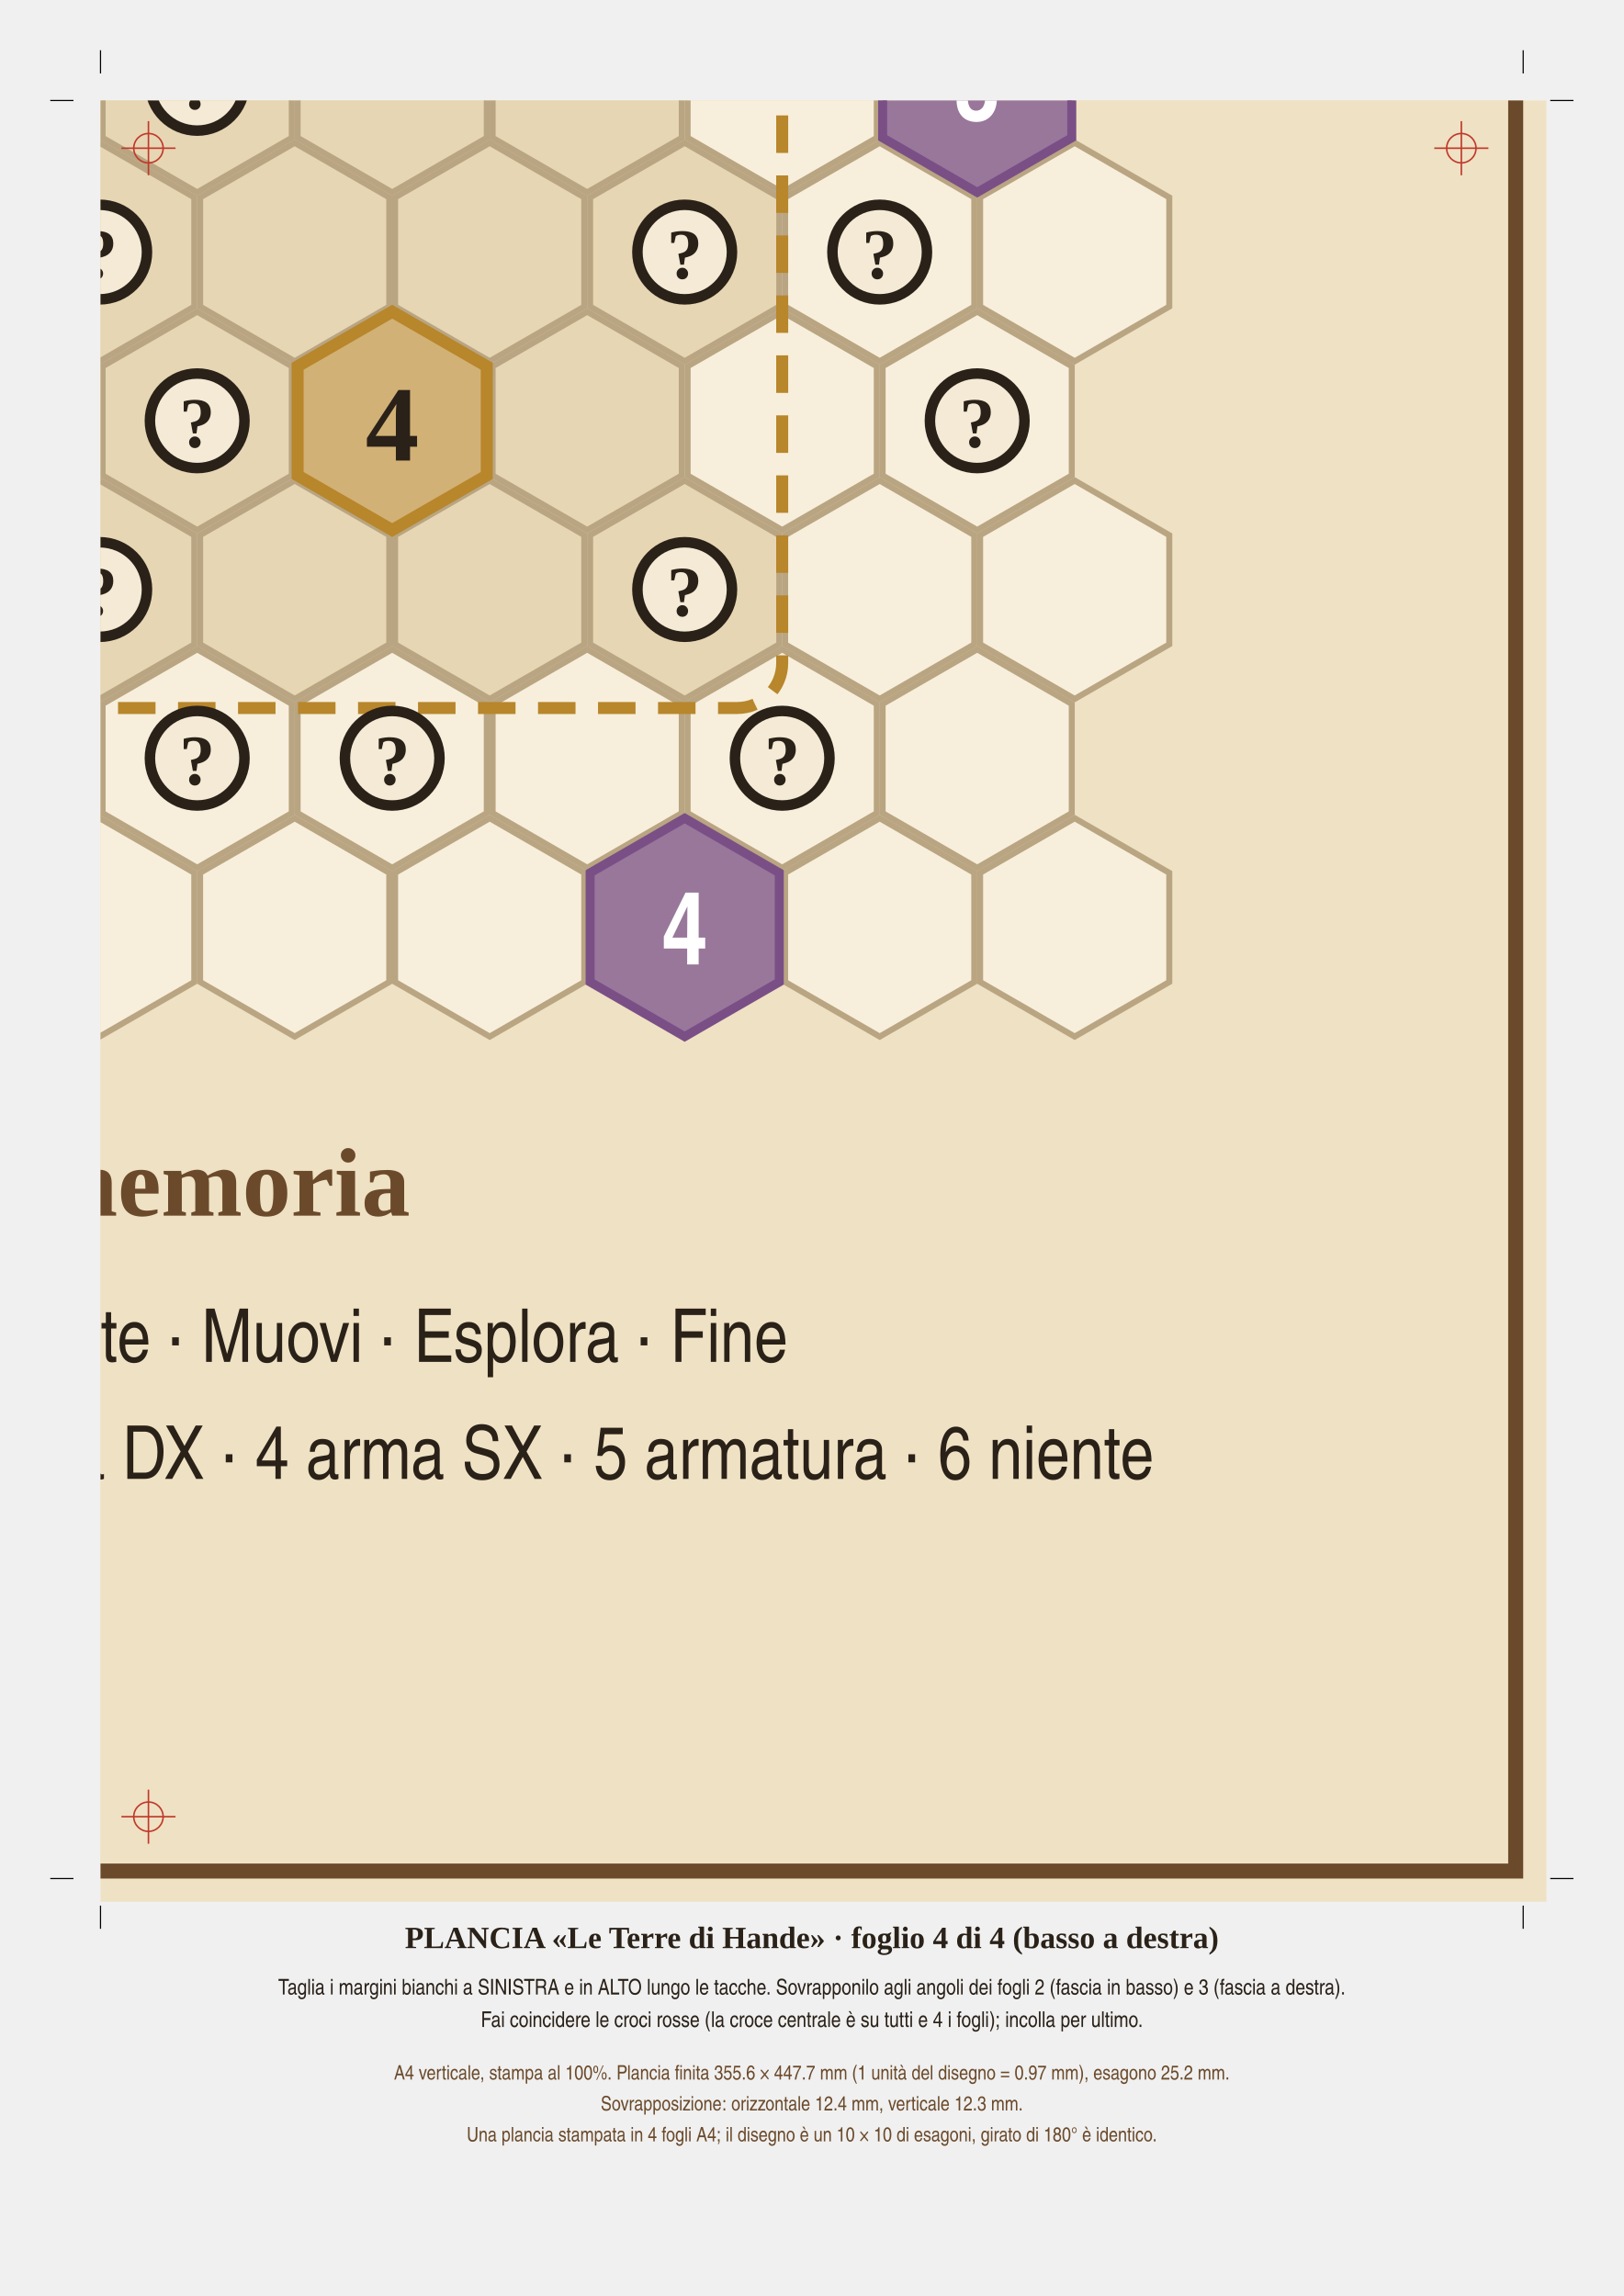
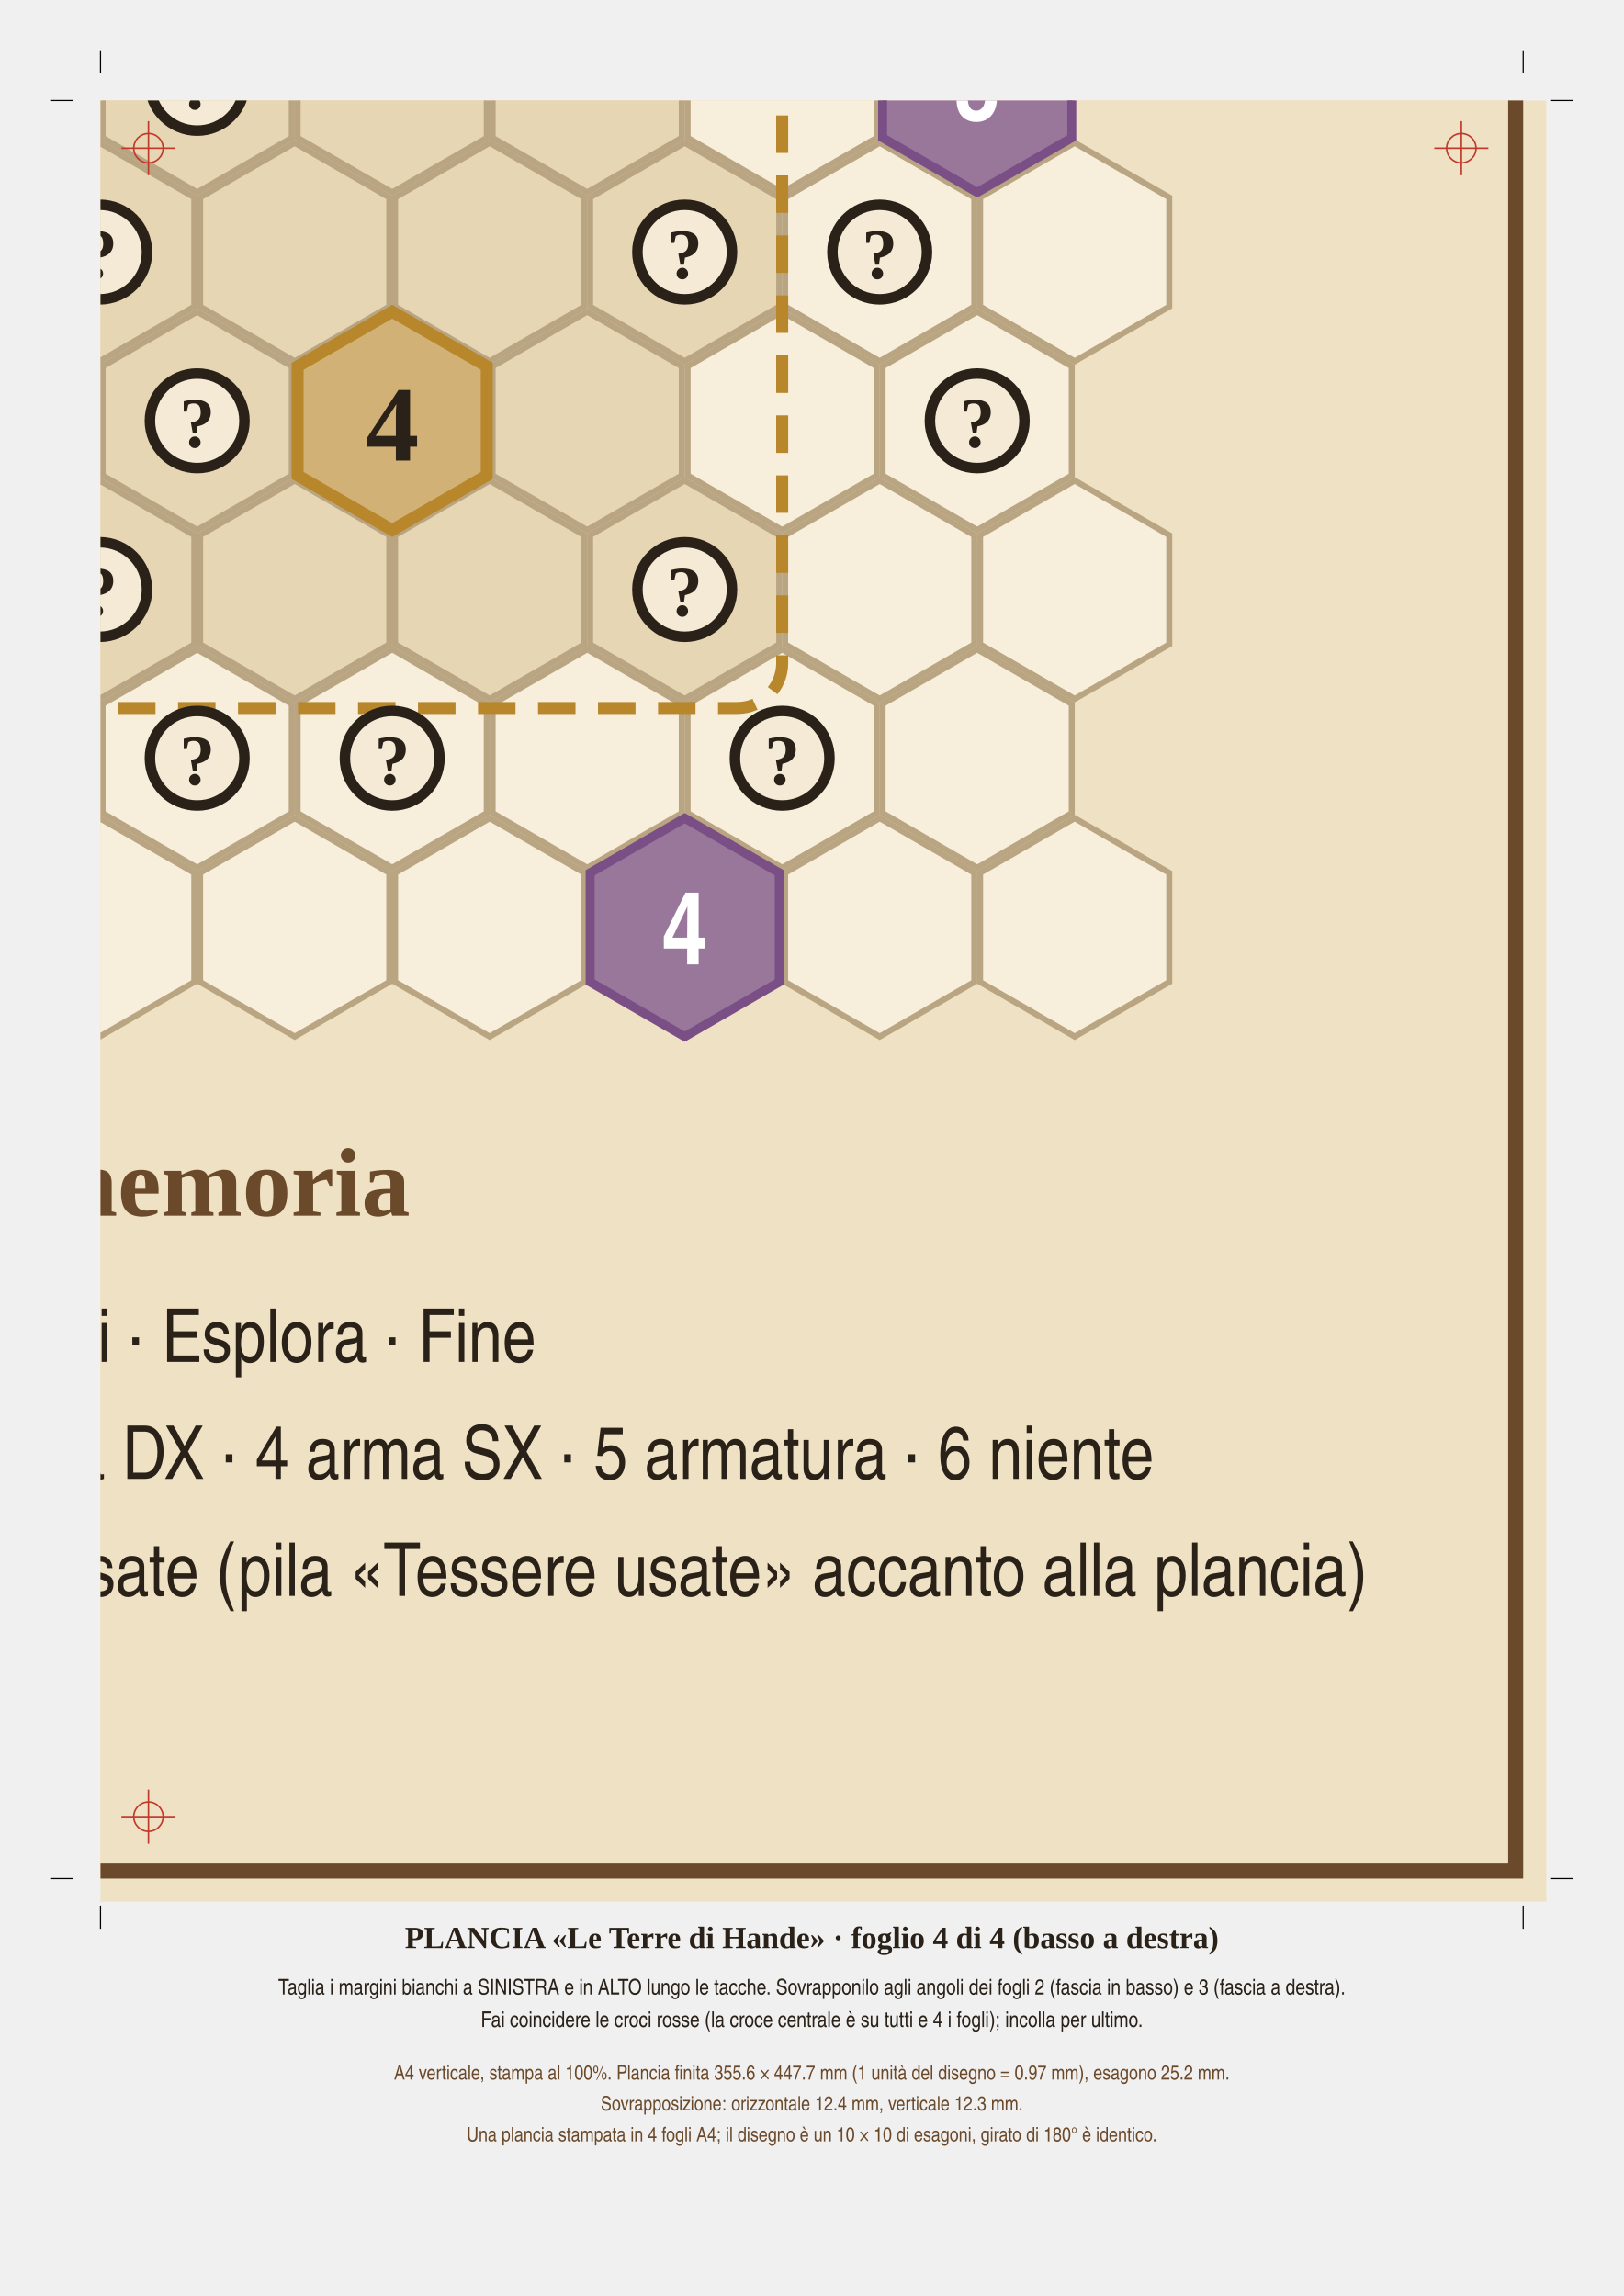
<svg xmlns="http://www.w3.org/2000/svg" width="210mm" height="297mm" viewBox="0 0 210 297" font-family="Liberation Sans Narrow">
  <defs>
    <clipPath id="clip11">
      <rect x="13.0" y="13.0" width="187.0" height="233.0" />
    </clipPath>
  </defs>
  <rect id="abbondanza" x="13.0" y="13.0" width="187.0" height="233.0" fill="#efe1c3" />
  <g id="plancia-4di4" clip-path="url(#clip11)">
    <g transform="translate(-158.602,-204.655) scale(0.97)" font-family="Liberation Sans Narrow">
      <rect x="1" y="1" width="364.6" height="459.5" rx="0" fill="#efe1c3" stroke="#6b4a2b" stroke-width="2" />
      <polygon points="59.80,117.45 72.41,124.73 72.41,139.29 59.80,146.57 47.19,139.29 47.19,124.73" fill="#f7efdc" stroke="#b9a582" stroke-width="0.8" />
      <polygon points="85.80,117.45 98.41,124.73 98.41,139.29 85.80,146.57 73.19,139.29 73.19,124.73" fill="#f7efdc" stroke="#b9a582" stroke-width="0.8" />
      <polygon points="111.80,117.45 124.41,124.73 124.41,139.29 111.80,146.57 99.19,139.29 99.19,124.73" fill="#f7efdc" stroke="#b9a582" stroke-width="0.8" />
      <polygon points="137.80,117.45 150.41,124.73 150.41,139.29 137.80,146.57 125.19,139.29 125.19,124.73" fill="#f7efdc" stroke="#b9a582" stroke-width="0.8" />
      <polygon points="163.80,117.45 176.41,124.73 176.41,139.29 163.80,146.57 151.19,139.29 151.19,124.73" fill="#f7efdc" stroke="#b9a582" stroke-width="0.8" />
      <polygon points="189.80,117.45 202.41,124.73 202.41,139.29 189.80,146.57 177.19,139.29 177.19,124.73" fill="#f7efdc" stroke="#b9a582" stroke-width="0.8" />
      <polygon points="215.80,117.45 228.41,124.73 228.41,139.29 215.80,146.57 203.19,139.29 203.19,124.73" fill="#f7efdc" stroke="#b9a582" stroke-width="0.8" />
      <polygon points="241.80,117.45 254.41,124.73 254.41,139.29 241.80,146.57 229.19,139.29 229.19,124.73" fill="#f7efdc" stroke="#b9a582" stroke-width="0.8" />
      <polygon points="267.80,117.45 280.41,124.73 280.41,139.29 267.80,146.57 255.19,139.29 255.19,124.73" fill="#f7efdc" stroke="#b9a582" stroke-width="0.8" />
      <polygon points="293.80,117.45 306.41,124.73 306.41,139.29 293.80,146.57 281.19,139.29 281.19,124.73" fill="#f7efdc" stroke="#b9a582" stroke-width="0.8" />
      <polygon points="72.80,139.97 85.41,147.25 85.41,161.81 72.80,169.09 60.19,161.81 60.19,147.25" fill="#f7efdc" stroke="#b9a582" stroke-width="0.8" />
      <polygon points="98.80,139.97 111.41,147.25 111.41,161.81 98.80,169.09 86.19,161.81 86.19,147.25" fill="#f7efdc" stroke="#b9a582" stroke-width="0.8" />
      <polygon points="124.80,139.97 137.41,147.25 137.41,161.81 124.80,169.09 112.19,161.81 112.19,147.25" fill="#f7efdc" stroke="#b9a582" stroke-width="0.8" />
      <polygon points="150.80,139.97 163.41,147.25 163.41,161.81 150.80,169.09 138.19,161.81 138.19,147.25" fill="#f7efdc" stroke="#b9a582" stroke-width="0.8" />
      <polygon points="176.80,139.97 189.41,147.25 189.41,161.81 176.80,169.09 164.19,161.81 164.19,147.25" fill="#f7efdc" stroke="#b9a582" stroke-width="0.8" />
      <polygon points="202.80,139.97 215.41,147.25 215.41,161.81 202.80,169.09 190.19,161.81 190.19,147.25" fill="#f7efdc" stroke="#b9a582" stroke-width="0.8" />
      <polygon points="228.80,139.97 241.41,147.25 241.41,161.81 228.80,169.09 216.19,161.81 216.19,147.25" fill="#f7efdc" stroke="#b9a582" stroke-width="0.8" />
      <polygon points="254.80,139.97 267.41,147.25 267.41,161.81 254.80,169.09 242.19,161.81 242.19,147.25" fill="#f7efdc" stroke="#b9a582" stroke-width="0.8" />
      <polygon points="280.80,139.97 293.41,147.25 293.41,161.81 280.80,169.09 268.19,161.81 268.19,147.25" fill="#f7efdc" stroke="#b9a582" stroke-width="0.8" />
      <polygon points="306.80,139.97 319.41,147.25 319.41,161.81 306.80,169.09 294.19,161.81 294.19,147.25" fill="#f7efdc" stroke="#b9a582" stroke-width="0.8" />
      <polygon points="59.80,162.48 72.41,169.76 72.41,184.32 59.80,191.61 47.19,184.32 47.19,169.76" fill="#f7efdc" stroke="#b9a582" stroke-width="0.8" />
      <polygon points="85.80,162.48 98.41,169.76 98.41,184.32 85.80,191.61 73.19,184.32 73.19,169.76" fill="#f7efdc" stroke="#b9a582" stroke-width="0.8" />
      <polygon points="111.80,162.48 124.41,169.76 124.41,184.32 111.80,191.61 99.19,184.32 99.19,169.76" fill="#e6d6b4" stroke="#b9a582" stroke-width="0.8" />
      <polygon points="137.80,162.48 150.41,169.76 150.41,184.32 137.80,191.61 125.19,184.32 125.19,169.76" fill="#e6d6b4" stroke="#b9a582" stroke-width="0.8" />
      <polygon points="163.80,162.48 176.41,169.76 176.41,184.32 163.80,191.61 151.19,184.32 151.19,169.76" fill="#e6d6b4" stroke="#b9a582" stroke-width="0.8" />
      <polygon points="189.80,162.48 202.41,169.76 202.41,184.32 189.80,191.61 177.19,184.32 177.19,169.76" fill="#e6d6b4" stroke="#b9a582" stroke-width="0.8" />
      <polygon points="215.80,162.48 228.41,169.76 228.41,184.32 215.80,191.61 203.19,184.32 203.19,169.76" fill="#e6d6b4" stroke="#b9a582" stroke-width="0.8" />
      <polygon points="241.80,162.48 254.41,169.76 254.41,184.32 241.80,191.61 229.19,184.32 229.19,169.76" fill="#e6d6b4" stroke="#b9a582" stroke-width="0.8" />
      <polygon points="267.80,162.48 280.41,169.76 280.41,184.32 267.80,191.61 255.19,184.32 255.19,169.76" fill="#f7efdc" stroke="#b9a582" stroke-width="0.8" />
      <polygon points="293.80,162.48 306.41,169.76 306.41,184.32 293.80,191.61 281.19,184.32 281.19,169.76" fill="#f7efdc" stroke="#b9a582" stroke-width="0.8" />
      <polygon points="72.80,185.00 85.41,192.28 85.41,206.84 72.80,214.12 60.19,206.84 60.19,192.28" fill="#f7efdc" stroke="#b9a582" stroke-width="0.8" />
      <polygon points="98.80,185.00 111.41,192.28 111.41,206.84 98.80,214.12 86.19,206.84 86.19,192.28" fill="#f7efdc" stroke="#b9a582" stroke-width="0.8" />
      <polygon points="124.80,185.00 137.41,192.28 137.41,206.84 124.80,214.12 112.19,206.84 112.19,192.28" fill="#e6d6b4" stroke="#b9a582" stroke-width="0.8" />
      <polygon points="150.80,185.00 163.41,192.28 163.41,206.84 150.80,214.12 138.19,206.84 138.19,192.28" fill="#e6d6b4" stroke="#b9a582" stroke-width="0.8" />
      <polygon points="176.80,185.00 189.41,192.28 189.41,206.84 176.80,214.12 164.19,206.84 164.19,192.28" fill="#e6d6b4" stroke="#b9a582" stroke-width="0.8" />
      <polygon points="202.80,185.00 215.41,192.28 215.41,206.84 202.80,214.12 190.19,206.84 190.19,192.28" fill="#e6d6b4" stroke="#b9a582" stroke-width="0.8" />
      <polygon points="228.80,185.00 241.41,192.28 241.41,206.84 228.80,214.12 216.19,206.84 216.19,192.28" fill="#e6d6b4" stroke="#b9a582" stroke-width="0.8" />
      <polygon points="254.80,185.00 267.41,192.28 267.41,206.84 254.80,214.12 242.19,206.84 242.19,192.28" fill="#e6d6b4" stroke="#b9a582" stroke-width="0.8" />
      <polygon points="280.80,185.00 293.41,192.28 293.41,206.84 280.80,214.12 268.19,206.84 268.19,192.28" fill="#f7efdc" stroke="#b9a582" stroke-width="0.8" />
      <polygon points="306.80,185.00 319.41,192.28 319.41,206.84 306.80,214.12 294.19,206.84 294.19,192.28" fill="#f7efdc" stroke="#b9a582" stroke-width="0.8" />
      <polygon points="59.80,207.52 72.41,214.80 72.41,229.36 59.80,236.64 47.19,229.36 47.19,214.80" fill="#f7efdc" stroke="#b9a582" stroke-width="0.8" />
      <polygon points="85.80,207.52 98.41,214.80 98.41,229.36 85.80,236.64 73.19,229.36 73.19,214.80" fill="#f7efdc" stroke="#b9a582" stroke-width="0.8" />
      <polygon points="111.80,207.52 124.41,214.80 124.41,229.36 111.80,236.64 99.19,229.36 99.19,214.80" fill="#e6d6b4" stroke="#b9a582" stroke-width="0.8" />
      <polygon points="137.80,207.52 150.41,214.80 150.41,229.36 137.80,236.64 125.19,229.36 125.19,214.80" fill="#e6d6b4" stroke="#b9a582" stroke-width="0.8" />
      <polygon points="163.80,207.52 176.41,214.80 176.41,229.36 163.80,236.64 151.19,229.36 151.19,214.80" fill="#e6d6b4" stroke="#b9a582" stroke-width="0.8" />
      <polygon points="189.80,207.52 202.41,214.80 202.41,229.36 189.80,236.64 177.19,229.36 177.19,214.80" fill="#e6d6b4" stroke="#b9a582" stroke-width="0.8" />
      <polygon points="215.80,207.52 228.41,214.80 228.41,229.36 215.80,236.64 203.19,229.36 203.19,214.80" fill="#e6d6b4" stroke="#b9a582" stroke-width="0.8" />
      <polygon points="241.80,207.52 254.41,214.80 254.41,229.36 241.80,236.64 229.19,229.36 229.19,214.80" fill="#e6d6b4" stroke="#b9a582" stroke-width="0.8" />
      <polygon points="267.80,207.52 280.41,214.80 280.41,229.36 267.80,236.64 255.19,229.36 255.19,214.80" fill="#f7efdc" stroke="#b9a582" stroke-width="0.8" />
      <polygon points="293.80,207.52 306.41,214.80 306.41,229.36 293.80,236.64 281.19,229.36 281.19,214.80" fill="#f7efdc" stroke="#b9a582" stroke-width="0.8" />
      <polygon points="72.80,230.03 85.41,237.31 85.41,251.87 72.80,259.16 60.19,251.87 60.19,237.31" fill="#f7efdc" stroke="#b9a582" stroke-width="0.8" />
      <polygon points="98.80,230.03 111.41,237.31 111.41,251.87 98.80,259.16 86.19,251.87 86.19,237.31" fill="#f7efdc" stroke="#b9a582" stroke-width="0.8" />
      <polygon points="124.80,230.03 137.41,237.31 137.41,251.87 124.80,259.16 112.19,251.87 112.19,237.31" fill="#e6d6b4" stroke="#b9a582" stroke-width="0.8" />
      <polygon points="150.80,230.03 163.41,237.31 163.41,251.87 150.80,259.16 138.19,251.87 138.19,237.31" fill="#e6d6b4" stroke="#b9a582" stroke-width="0.8" />
      <polygon points="176.80,230.03 189.41,237.31 189.41,251.87 176.80,259.16 164.19,251.87 164.19,237.31" fill="#e6d6b4" stroke="#b9a582" stroke-width="0.8" />
      <polygon points="202.80,230.03 215.41,237.31 215.41,251.87 202.80,259.16 190.19,251.87 190.19,237.31" fill="#e6d6b4" stroke="#b9a582" stroke-width="0.8" />
      <polygon points="228.80,230.03 241.41,237.31 241.41,251.87 228.80,259.16 216.19,251.87 216.19,237.31" fill="#e6d6b4" stroke="#b9a582" stroke-width="0.8" />
      <polygon points="254.80,230.03 267.41,237.31 267.41,251.87 254.80,259.16 242.19,251.87 242.19,237.31" fill="#e6d6b4" stroke="#b9a582" stroke-width="0.8" />
      <polygon points="280.80,230.03 293.41,237.31 293.41,251.87 280.80,259.16 268.19,251.87 268.19,237.31" fill="#f7efdc" stroke="#b9a582" stroke-width="0.8" />
      <polygon points="306.80,230.03 319.41,237.31 319.41,251.87 306.80,259.16 294.19,251.87 294.19,237.31" fill="#f7efdc" stroke="#b9a582" stroke-width="0.8" />
      <polygon points="59.80,252.55 72.41,259.83 72.41,274.39 59.80,281.67 47.19,274.39 47.19,259.83" fill="#f7efdc" stroke="#b9a582" stroke-width="0.8" />
      <polygon points="85.80,252.55 98.41,259.83 98.41,274.39 85.80,281.67 73.19,274.39 73.19,259.83" fill="#f7efdc" stroke="#b9a582" stroke-width="0.8" />
      <polygon points="111.80,252.55 124.41,259.83 124.41,274.39 111.80,281.67 99.19,274.39 99.19,259.83" fill="#e6d6b4" stroke="#b9a582" stroke-width="0.8" />
      <polygon points="137.80,252.55 150.41,259.83 150.41,274.39 137.80,281.67 125.19,274.39 125.19,259.83" fill="#e6d6b4" stroke="#b9a582" stroke-width="0.8" />
      <polygon points="163.80,252.55 176.41,259.83 176.41,274.39 163.80,281.67 151.19,274.39 151.19,259.83" fill="#e6d6b4" stroke="#b9a582" stroke-width="0.8" />
      <polygon points="189.80,252.55 202.41,259.83 202.41,274.39 189.80,281.67 177.19,274.39 177.19,259.83" fill="#e6d6b4" stroke="#b9a582" stroke-width="0.8" />
      <polygon points="215.80,252.55 228.41,259.83 228.41,274.39 215.80,281.67 203.19,274.39 203.19,259.83" fill="#e6d6b4" stroke="#b9a582" stroke-width="0.8" />
      <polygon points="241.80,252.55 254.41,259.83 254.41,274.39 241.80,281.67 229.19,274.39 229.19,259.83" fill="#e6d6b4" stroke="#b9a582" stroke-width="0.8" />
      <polygon points="267.80,252.55 280.41,259.83 280.41,274.39 267.80,281.67 255.19,274.39 255.19,259.83" fill="#f7efdc" stroke="#b9a582" stroke-width="0.8" />
      <polygon points="293.80,252.55 306.41,259.83 306.41,274.39 293.80,281.67 281.19,274.39 281.19,259.83" fill="#f7efdc" stroke="#b9a582" stroke-width="0.8" />
      <polygon points="72.80,275.07 85.41,282.35 85.41,296.91 72.80,304.19 60.19,296.91 60.19,282.35" fill="#f7efdc" stroke="#b9a582" stroke-width="0.8" />
      <polygon points="98.80,275.07 111.41,282.35 111.41,296.91 98.80,304.19 86.19,296.91 86.19,282.35" fill="#f7efdc" stroke="#b9a582" stroke-width="0.8" />
      <polygon points="124.80,275.07 137.41,282.35 137.41,296.91 124.80,304.19 112.19,296.91 112.19,282.35" fill="#e6d6b4" stroke="#b9a582" stroke-width="0.8" />
      <polygon points="150.80,275.07 163.41,282.35 163.41,296.91 150.80,304.19 138.19,296.91 138.19,282.35" fill="#e6d6b4" stroke="#b9a582" stroke-width="0.8" />
      <polygon points="176.80,275.07 189.41,282.35 189.41,296.91 176.80,304.19 164.19,296.91 164.19,282.35" fill="#e6d6b4" stroke="#b9a582" stroke-width="0.8" />
      <polygon points="202.80,275.07 215.41,282.35 215.41,296.91 202.80,304.19 190.19,296.91 190.19,282.35" fill="#e6d6b4" stroke="#b9a582" stroke-width="0.8" />
      <polygon points="228.80,275.07 241.41,282.35 241.41,296.91 228.80,304.19 216.19,296.91 216.19,282.35" fill="#e6d6b4" stroke="#b9a582" stroke-width="0.8" />
      <polygon points="254.80,275.07 267.41,282.35 267.41,296.91 254.80,304.19 242.19,296.91 242.19,282.35" fill="#e6d6b4" stroke="#b9a582" stroke-width="0.8" />
      <polygon points="280.80,275.07 293.41,282.35 293.41,296.91 280.80,304.19 268.19,296.91 268.19,282.35" fill="#f7efdc" stroke="#b9a582" stroke-width="0.8" />
      <polygon points="306.80,275.07 319.41,282.35 319.41,296.91 306.80,304.19 294.19,296.91 294.19,282.35" fill="#f7efdc" stroke="#b9a582" stroke-width="0.8" />
      <polygon points="59.80,297.58 72.41,304.86 72.41,319.42 59.80,326.71 47.19,319.42 47.19,304.86" fill="#f7efdc" stroke="#b9a582" stroke-width="0.8" />
      <polygon points="85.80,297.58 98.41,304.86 98.41,319.42 85.80,326.71 73.19,319.42 73.19,304.86" fill="#f7efdc" stroke="#b9a582" stroke-width="0.8" />
      <polygon points="111.80,297.58 124.41,304.86 124.41,319.42 111.80,326.71 99.19,319.42 99.19,304.86" fill="#f7efdc" stroke="#b9a582" stroke-width="0.8" />
      <polygon points="137.80,297.58 150.41,304.86 150.41,319.42 137.80,326.71 125.19,319.42 125.19,304.86" fill="#f7efdc" stroke="#b9a582" stroke-width="0.8" />
      <polygon points="163.80,297.58 176.41,304.86 176.41,319.42 163.80,326.71 151.19,319.42 151.19,304.86" fill="#f7efdc" stroke="#b9a582" stroke-width="0.8" />
      <polygon points="189.80,297.58 202.41,304.86 202.41,319.42 189.80,326.71 177.19,319.42 177.19,304.86" fill="#f7efdc" stroke="#b9a582" stroke-width="0.8" />
      <polygon points="215.80,297.58 228.41,304.86 228.41,319.42 215.80,326.71 203.19,319.42 203.19,304.86" fill="#f7efdc" stroke="#b9a582" stroke-width="0.8" />
      <polygon points="241.80,297.58 254.41,304.86 254.41,319.42 241.80,326.71 229.19,319.42 229.19,304.86" fill="#f7efdc" stroke="#b9a582" stroke-width="0.8" />
      <polygon points="267.80,297.58 280.41,304.86 280.41,319.42 267.80,326.71 255.19,319.42 255.19,304.86" fill="#f7efdc" stroke="#b9a582" stroke-width="0.8" />
      <polygon points="293.80,297.58 306.41,304.86 306.41,319.42 293.80,326.71 281.19,319.42 281.19,304.86" fill="#f7efdc" stroke="#b9a582" stroke-width="0.8" />
      <polygon points="72.80,320.10 85.41,327.38 85.41,341.94 72.80,349.22 60.19,341.94 60.19,327.38" fill="#f7efdc" stroke="#b9a582" stroke-width="0.8" />
      <polygon points="98.80,320.10 111.41,327.38 111.41,341.94 98.80,349.22 86.19,341.94 86.19,327.38" fill="#f7efdc" stroke="#b9a582" stroke-width="0.8" />
      <polygon points="124.80,320.10 137.41,327.38 137.41,341.94 124.80,349.22 112.19,341.94 112.19,327.38" fill="#f7efdc" stroke="#b9a582" stroke-width="0.8" />
      <polygon points="150.80,320.10 163.41,327.38 163.41,341.94 150.80,349.22 138.19,341.94 138.19,327.38" fill="#f7efdc" stroke="#b9a582" stroke-width="0.8" />
      <polygon points="176.80,320.10 189.41,327.38 189.41,341.94 176.80,349.22 164.19,341.94 164.19,327.38" fill="#f7efdc" stroke="#b9a582" stroke-width="0.8" />
      <polygon points="202.80,320.10 215.41,327.38 215.41,341.94 202.80,349.22 190.19,341.94 190.19,327.38" fill="#f7efdc" stroke="#b9a582" stroke-width="0.8" />
      <polygon points="228.80,320.10 241.41,327.38 241.41,341.94 228.80,349.22 216.19,341.94 216.19,327.38" fill="#f7efdc" stroke="#b9a582" stroke-width="0.8" />
      <polygon points="254.80,320.10 267.41,327.38 267.41,341.94 254.80,349.22 242.19,341.94 242.19,327.38" fill="#f7efdc" stroke="#b9a582" stroke-width="0.8" />
      <polygon points="280.80,320.10 293.41,327.38 293.41,341.94 280.80,349.22 268.19,341.94 268.19,327.38" fill="#f7efdc" stroke="#b9a582" stroke-width="0.8" />
      <polygon points="306.80,320.10 319.41,327.38 319.41,341.94 306.80,349.22 294.19,341.94 294.19,327.38" fill="#f7efdc" stroke="#b9a582" stroke-width="0.8" />
      <rect x="92.3" y="161.3" width="175.5" height="144.1" rx="6" fill="none" stroke="#b8862b" stroke-width="1.6" stroke-dasharray="5 3" />
      <polygon points="111.80,117.45 124.41,124.73 124.41,139.29 111.80,146.57 99.19,139.29 99.19,124.73" fill="#7a4f86" fill-opacity="0.75" stroke="#7a4f86" stroke-width="1.2" />
      <text x="111.8" y="137.0" text-anchor="middle" font-family="Liberation Sans Narrow" font-weight="bold" font-size="13.5" fill="#fff">1</text>
      <polygon points="241.80,117.45 254.41,124.73 254.41,139.29 241.80,146.57 229.19,139.29 229.19,124.73" fill="#7a4f86" fill-opacity="0.75" stroke="#7a4f86" stroke-width="1.2" />
      <text x="241.8" y="137.0" text-anchor="middle" font-family="Liberation Sans Narrow" font-weight="bold" font-size="13.5" fill="#fff">2</text>
      <polygon points="293.80,207.52 306.41,214.80 306.41,229.36 293.80,236.64 281.19,229.36 281.19,214.80" fill="#7a4f86" fill-opacity="0.75" stroke="#7a4f86" stroke-width="1.2" />
      <text x="293.8" y="227.0" text-anchor="middle" font-family="Liberation Sans Narrow" font-weight="bold" font-size="13.5" fill="#fff">3</text>
      <polygon points="254.80,320.10 267.41,327.38 267.41,341.94 254.80,349.22 242.19,341.94 242.19,327.38" fill="#7a4f86" fill-opacity="0.75" stroke="#7a4f86" stroke-width="1.2" />
      <text x="254.8" y="339.6" text-anchor="middle" font-family="Liberation Sans Narrow" font-weight="bold" font-size="13.5" fill="#fff">4</text>
      <polygon points="124.80,320.10 137.41,327.38 137.41,341.94 124.80,349.22 112.19,341.94 112.19,327.38" fill="#7a4f86" fill-opacity="0.75" stroke="#7a4f86" stroke-width="1.2" />
      <text x="124.8" y="339.6" text-anchor="middle" font-family="Liberation Sans Narrow" font-weight="bold" font-size="13.5" fill="#fff">5</text>
      <polygon points="72.80,230.03 85.41,237.31 85.41,251.87 72.80,259.16 60.19,251.87 60.19,237.31" fill="#7a4f86" fill-opacity="0.75" stroke="#7a4f86" stroke-width="1.2" />
      <text x="72.8" y="249.5" text-anchor="middle" font-family="Liberation Sans Narrow" font-weight="bold" font-size="13.5" fill="#fff">6</text>
      <polygon points="150.80,185.00 163.41,192.28 163.41,206.84 150.80,214.12 138.19,206.84 138.19,192.28" fill="#b8862b" fill-opacity="0.45" stroke="#b8862b" stroke-width="1.6" />
      <polygon points="228.80,185.00 241.41,192.28 241.41,206.84 228.80,214.12 216.19,206.84 216.19,192.28" fill="#b8862b" fill-opacity="0.45" stroke="#b8862b" stroke-width="1.6" />
      <polygon points="137.80,252.55 150.41,259.83 150.41,274.39 137.80,281.67 125.19,274.39 125.19,259.83" fill="#b8862b" fill-opacity="0.45" stroke="#b8862b" stroke-width="1.6" />
      <polygon points="215.80,252.55 228.41,259.83 228.41,274.39 215.80,281.67 203.19,274.39 203.19,259.83" fill="#b8862b" fill-opacity="0.45" stroke="#b8862b" stroke-width="1.6" />
      <circle cx="215.8" cy="132.0" r="6.305" fill="#f4ead5" stroke="#2a2118" stroke-width="1.4" />
      <text x="215.8" y="135.5" text-anchor="middle" font-family="Liberation Serif" font-weight="bold" font-size="9.5" fill="#2a2118">?</text>
      <circle cx="150.8" cy="334.7" r="6.305" fill="#f4ead5" stroke="#2a2118" stroke-width="1.4" />
      <text x="150.8" y="338.1" text-anchor="middle" font-family="Liberation Serif" font-weight="bold" font-size="9.5" fill="#2a2118">?</text>
      <circle cx="267.8" cy="132.0" r="6.305" fill="#f4ead5" stroke="#2a2118" stroke-width="1.4" />
      <text x="267.8" y="135.5" text-anchor="middle" font-family="Liberation Serif" font-weight="bold" font-size="9.5" fill="#2a2118">?</text>
      <circle cx="98.8" cy="334.7" r="6.305" fill="#f4ead5" stroke="#2a2118" stroke-width="1.4" />
      <text x="98.8" y="338.1" text-anchor="middle" font-family="Liberation Serif" font-weight="bold" font-size="9.5" fill="#2a2118">?</text>
      <circle cx="98.8" cy="154.5" r="6.305" fill="#f4ead5" stroke="#2a2118" stroke-width="1.4" />
      <text x="98.8" y="158.0" text-anchor="middle" font-family="Liberation Serif" font-weight="bold" font-size="9.5" fill="#2a2118">?</text>
      <circle cx="267.8" cy="312.1" r="6.305" fill="#f4ead5" stroke="#2a2118" stroke-width="1.4" />
      <text x="267.8" y="315.6" text-anchor="middle" font-family="Liberation Serif" font-weight="bold" font-size="9.5" fill="#2a2118">?</text>
      <circle cx="150.8" cy="154.5" r="6.305" fill="#f4ead5" stroke="#2a2118" stroke-width="1.4" />
      <text x="150.8" y="158.0" text-anchor="middle" font-family="Liberation Serif" font-weight="bold" font-size="9.5" fill="#2a2118">?</text>
      <circle cx="215.8" cy="312.1" r="6.305" fill="#f4ead5" stroke="#2a2118" stroke-width="1.4" />
      <text x="215.8" y="315.6" text-anchor="middle" font-family="Liberation Serif" font-weight="bold" font-size="9.5" fill="#2a2118">?</text>
      <circle cx="228.8" cy="154.5" r="6.305" fill="#f4ead5" stroke="#2a2118" stroke-width="1.4" />
      <text x="228.8" y="158.0" text-anchor="middle" font-family="Liberation Serif" font-weight="bold" font-size="9.5" fill="#2a2118">?</text>
      <circle cx="137.8" cy="312.1" r="6.305" fill="#f4ead5" stroke="#2a2118" stroke-width="1.4" />
      <text x="137.8" y="315.6" text-anchor="middle" font-family="Liberation Serif" font-weight="bold" font-size="9.5" fill="#2a2118">?</text>
      <circle cx="111.8" cy="177.0" r="6.305" fill="#f4ead5" stroke="#2a2118" stroke-width="1.4" />
      <text x="111.8" y="180.5" text-anchor="middle" font-family="Liberation Serif" font-weight="bold" font-size="9.5" fill="#2a2118">?</text>
      <circle cx="254.8" cy="289.6" r="6.305" fill="#f4ead5" stroke="#2a2118" stroke-width="1.4" />
      <text x="254.8" y="293.1" text-anchor="middle" font-family="Liberation Serif" font-weight="bold" font-size="9.5" fill="#2a2118">?</text>
      <circle cx="189.8" cy="177.0" r="6.305" fill="#f4ead5" stroke="#2a2118" stroke-width="1.4" />
      <text x="189.8" y="180.5" text-anchor="middle" font-family="Liberation Serif" font-weight="bold" font-size="9.5" fill="#2a2118">?</text>
      <circle cx="176.8" cy="289.6" r="6.305" fill="#f4ead5" stroke="#2a2118" stroke-width="1.4" />
      <text x="176.8" y="293.1" text-anchor="middle" font-family="Liberation Serif" font-weight="bold" font-size="9.5" fill="#2a2118">?</text>
      <circle cx="267.8" cy="177.0" r="6.305" fill="#f4ead5" stroke="#2a2118" stroke-width="1.4" />
      <text x="267.8" y="180.5" text-anchor="middle" font-family="Liberation Serif" font-weight="bold" font-size="9.5" fill="#2a2118">?</text>
      <circle cx="98.8" cy="289.6" r="6.305" fill="#f4ead5" stroke="#2a2118" stroke-width="1.4" />
      <text x="98.8" y="293.1" text-anchor="middle" font-family="Liberation Serif" font-weight="bold" font-size="9.5" fill="#2a2118">?</text>
      <circle cx="306.8" cy="154.5" r="6.305" fill="#f4ead5" stroke="#2a2118" stroke-width="1.4" />
      <text x="306.8" y="158.0" text-anchor="middle" font-family="Liberation Serif" font-weight="bold" font-size="9.5" fill="#2a2118">?</text>
      <circle cx="59.8" cy="312.1" r="6.305" fill="#f4ead5" stroke="#2a2118" stroke-width="1.4" />
      <text x="59.8" y="315.6" text-anchor="middle" font-family="Liberation Serif" font-weight="bold" font-size="9.5" fill="#2a2118">?</text>
      <circle cx="176.8" cy="199.6" r="6.305" fill="#f4ead5" stroke="#2a2118" stroke-width="1.4" />
      <text x="176.8" y="203.0" text-anchor="middle" font-family="Liberation Serif" font-weight="bold" font-size="9.5" fill="#2a2118">?</text>
      <circle cx="189.8" cy="267.1" r="6.305" fill="#f4ead5" stroke="#2a2118" stroke-width="1.4" />
      <text x="189.8" y="270.6" text-anchor="middle" font-family="Liberation Serif" font-weight="bold" font-size="9.5" fill="#2a2118">?</text>
      <circle cx="254.8" cy="199.6" r="6.305" fill="#f4ead5" stroke="#2a2118" stroke-width="1.4" />
      <text x="254.8" y="203.0" text-anchor="middle" font-family="Liberation Serif" font-weight="bold" font-size="9.5" fill="#2a2118">?</text>
      <circle cx="111.8" cy="267.1" r="6.305" fill="#f4ead5" stroke="#2a2118" stroke-width="1.4" />
      <text x="111.8" y="270.6" text-anchor="middle" font-family="Liberation Serif" font-weight="bold" font-size="9.5" fill="#2a2118">?</text>
      <circle cx="280.8" cy="199.6" r="6.305" fill="#f4ead5" stroke="#2a2118" stroke-width="1.4" />
      <text x="280.8" y="203.0" text-anchor="middle" font-family="Liberation Serif" font-weight="bold" font-size="9.5" fill="#2a2118">?</text>
      <circle cx="85.8" cy="267.1" r="6.305" fill="#f4ead5" stroke="#2a2118" stroke-width="1.4" />
      <text x="85.8" y="270.6" text-anchor="middle" font-family="Liberation Serif" font-weight="bold" font-size="9.5" fill="#2a2118">?</text>
      <circle cx="72.8" cy="199.6" r="6.305" fill="#f4ead5" stroke="#2a2118" stroke-width="1.4" />
      <text x="72.8" y="203.0" text-anchor="middle" font-family="Liberation Serif" font-weight="bold" font-size="9.5" fill="#2a2118">?</text>
      <circle cx="293.8" cy="267.1" r="6.305" fill="#f4ead5" stroke="#2a2118" stroke-width="1.4" />
      <text x="293.8" y="270.6" text-anchor="middle" font-family="Liberation Serif" font-weight="bold" font-size="9.5" fill="#2a2118">?</text>
      <circle cx="111.8" cy="222.1" r="6.305" fill="#f4ead5" stroke="#2a2118" stroke-width="1.4" />
      <text x="111.8" y="225.5" text-anchor="middle" font-family="Liberation Serif" font-weight="bold" font-size="9.5" fill="#2a2118">?</text>
      <circle cx="254.8" cy="244.6" r="6.305" fill="#f4ead5" stroke="#2a2118" stroke-width="1.4" />
      <text x="254.8" y="248.1" text-anchor="middle" font-family="Liberation Serif" font-weight="bold" font-size="9.5" fill="#2a2118">?</text>
      <circle cx="189.8" cy="222.1" r="6.305" fill="#f4ead5" stroke="#2a2118" stroke-width="1.4" />
      <text x="189.8" y="225.5" text-anchor="middle" font-family="Liberation Serif" font-weight="bold" font-size="9.5" fill="#2a2118">?</text>
      <circle cx="176.8" cy="244.6" r="6.305" fill="#f4ead5" stroke="#2a2118" stroke-width="1.4" />
      <text x="176.8" y="248.1" text-anchor="middle" font-family="Liberation Serif" font-weight="bold" font-size="9.5" fill="#2a2118">?</text>
      <circle cx="85.8" cy="222.1" r="6.305" fill="#f4ead5" stroke="#2a2118" stroke-width="1.4" />
      <text x="85.8" y="225.5" text-anchor="middle" font-family="Liberation Serif" font-weight="bold" font-size="9.5" fill="#2a2118">?</text>
      <circle cx="280.8" cy="244.6" r="6.305" fill="#f4ead5" stroke="#2a2118" stroke-width="1.4" />
      <text x="280.8" y="248.1" text-anchor="middle" font-family="Liberation Serif" font-weight="bold" font-size="9.5" fill="#2a2118">?</text>
      <circle cx="176.8" cy="154.5" r="6.305" fill="#f4ead5" stroke="#2a2118" stroke-width="1.4" />
      <text x="176.8" y="158.0" text-anchor="middle" font-family="Liberation Serif" font-weight="bold" font-size="9.5" fill="#2a2118">?</text>
      <circle cx="189.8" cy="312.1" r="6.305" fill="#f4ead5" stroke="#2a2118" stroke-width="1.4" />
      <text x="189.8" y="315.6" text-anchor="middle" font-family="Liberation Serif" font-weight="bold" font-size="9.5" fill="#2a2118">?</text>
      <circle cx="280.8" cy="154.5" r="6.305" fill="#f4ead5" stroke="#2a2118" stroke-width="1.4" />
      <text x="280.8" y="158.0" text-anchor="middle" font-family="Liberation Serif" font-weight="bold" font-size="9.5" fill="#2a2118">?</text>
      <circle cx="85.8" cy="312.1" r="6.305" fill="#f4ead5" stroke="#2a2118" stroke-width="1.4" />
      <text x="85.8" y="315.6" text-anchor="middle" font-family="Liberation Serif" font-weight="bold" font-size="9.5" fill="#2a2118">?</text>
      <text x="150.8" y="204.8" text-anchor="middle" font-family="Liberation Serif" font-weight="bold" font-size="14.3" fill="#2a2118">1</text>
      <text x="228.8" y="204.8" text-anchor="middle" font-family="Liberation Serif" font-weight="bold" font-size="14.3" fill="#2a2118">2</text>
      <text x="137.8" y="272.4" text-anchor="middle" font-family="Liberation Serif" font-weight="bold" font-size="14.3" fill="#2a2118">3</text>
      <text x="215.8" y="272.4" text-anchor="middle" font-family="Liberation Serif" font-weight="bold" font-size="14.3" fill="#2a2118">4</text>
      <text x="53.3" y="113.0" text-anchor="middle" font-size="8.3" fill="#6b4a2b">A</text>
      <text x="79.3" y="113.0" text-anchor="middle" font-size="8.3" fill="#6b4a2b">B</text>
      <text x="105.3" y="113.0" text-anchor="middle" font-size="8.3" fill="#6b4a2b">C</text>
      <text x="131.3" y="113.0" text-anchor="middle" font-size="8.3" fill="#6b4a2b">D</text>
      <text x="157.3" y="113.0" text-anchor="middle" font-size="8.3" fill="#6b4a2b">E</text>
      <text x="183.3" y="113.0" text-anchor="middle" font-size="8.3" fill="#6b4a2b">F</text>
      <text x="209.3" y="113.0" text-anchor="middle" font-size="8.3" fill="#6b4a2b">G</text>
      <text x="235.3" y="113.0" text-anchor="middle" font-size="8.3" fill="#6b4a2b">H</text>
      <text x="261.3" y="113.0" text-anchor="middle" font-size="8.3" fill="#6b4a2b">I</text>
      <text x="287.3" y="113.0" text-anchor="middle" font-size="8.3" fill="#6b4a2b">J</text>
      <text x="40.8" y="135.0" text-anchor="end" font-size="8.3" fill="#6b4a2b">1</text>
      <text x="40.8" y="157.5" text-anchor="end" font-size="8.3" fill="#6b4a2b">2</text>
      <text x="40.8" y="180.0" text-anchor="end" font-size="8.3" fill="#6b4a2b">3</text>
      <text x="40.8" y="202.6" text-anchor="end" font-size="8.3" fill="#6b4a2b">4</text>
      <text x="40.8" y="225.1" text-anchor="end" font-size="8.3" fill="#6b4a2b">5</text>
      <text x="40.8" y="247.6" text-anchor="end" font-size="8.3" fill="#6b4a2b">6</text>
      <text x="40.8" y="270.1" text-anchor="end" font-size="8.3" fill="#6b4a2b">7</text>
      <text x="40.8" y="292.6" text-anchor="end" font-size="8.3" fill="#6b4a2b">8</text>
      <text x="40.8" y="315.1" text-anchor="end" font-size="8.3" fill="#6b4a2b">9</text>
      <text x="40.8" y="337.7" text-anchor="end" font-size="8.3" fill="#6b4a2b">10</text>
      <text x="183.3" y="24.7" text-anchor="middle" font-family="Liberation Serif" font-weight="bold" font-size="14.3" fill="#6b4a2b">Sala del Tesoro</text>
      <circle cx="93.6" cy="45.5" r="19.5" fill="#b8862b" fill-opacity="0.5" stroke="#6b4a2b" stroke-width="1.2" />
      <text x="93.6" y="75.9" text-anchor="middle" font-size="8.8" fill="#2a2118">Custode</text>
      <circle cx="153.4" cy="45.5" r="14.3" fill="#f7efdc" fill-opacity="1" stroke="#6b4a2b" stroke-width="1.2" />
      <text x="153.4" y="70.7" text-anchor="middle" font-size="8.8" fill="#2a2118">MIMI</text>
      <circle cx="213.2" cy="45.5" r="15.6" fill="#f7efdc" fill-opacity="1" stroke="#6b4a2b" stroke-width="1.2" />
      <text x="213.2" y="72.0" text-anchor="middle" font-size="8.8" fill="#2a2118">Boss</text>
      <circle cx="273.0" cy="45.5" r="15.6" fill="#f7efdc" fill-opacity="1" stroke="#6b4a2b" stroke-width="1.2" />
      <text x="273.0" y="72.0" text-anchor="middle" font-size="8.8" fill="#2a2118">Boss</text>
-       <text x="139.4" y="95.5" text-anchor="end" font-size="8.3" font-weight="bold" fill="#2a2118">PV del boss</text>
-       <rect x="144.6" y="84.5" width="14.5" height="14.5" rx="2" fill="#f7efdc" stroke="#6b4a2b" stroke-width="0.8" />
-       <text x="151.8" y="94.5" text-anchor="middle" font-size="7.0" fill="#2a2118">9</text>
-       <rect x="160.7" y="84.5" width="14.5" height="14.5" rx="2" fill="#f7efdc" stroke="#6b4a2b" stroke-width="0.8" />
-       <text x="167.9" y="94.5" text-anchor="middle" font-size="7.0" fill="#2a2118">8</text>
-       <rect x="176.8" y="84.5" width="14.5" height="14.5" rx="2" fill="#f7efdc" stroke="#6b4a2b" stroke-width="0.8" />
-       <text x="184.1" y="94.5" text-anchor="middle" font-size="7.0" fill="#2a2118">7</text>
-       <rect x="192.9" y="84.5" width="14.5" height="14.5" rx="2" fill="#f7efdc" stroke="#6b4a2b" stroke-width="0.8" />
-       <text x="200.2" y="94.5" text-anchor="middle" font-size="7.0" fill="#2a2118">6</text>
-       <rect x="209.0" y="84.5" width="14.5" height="14.5" rx="2" fill="#f7efdc" stroke="#6b4a2b" stroke-width="0.8" />
-       <text x="216.3" y="94.5" text-anchor="middle" font-size="7.0" fill="#2a2118">5</text>
-       <rect x="225.2" y="84.5" width="14.5" height="14.5" rx="2" fill="#e9c9a8" stroke="#6b4a2b" stroke-width="0.8" />
-       <text x="232.4" y="94.5" text-anchor="middle" font-size="7.0" fill="#2a2118">4</text>
-       <rect x="241.3" y="84.5" width="14.5" height="14.5" rx="2" fill="#e9c9a8" stroke="#6b4a2b" stroke-width="0.8" />
-       <text x="248.5" y="94.5" text-anchor="middle" font-size="7.0" fill="#2a2118">3</text>
-       <rect x="257.4" y="84.5" width="14.5" height="14.5" rx="2" fill="#e9c9a8" stroke="#6b4a2b" stroke-width="0.8" />
-       <text x="264.7" y="94.5" text-anchor="middle" font-size="7.0" fill="#2a2118">2</text>
-       <rect x="273.5" y="84.5" width="14.5" height="14.5" rx="2" fill="#e9c9a8" stroke="#6b4a2b" stroke-width="0.8" />
-       <text x="280.8" y="94.5" text-anchor="middle" font-size="7.0" fill="#2a2118">1</text>
+       <g transform="translate(41.237,56.701) scale(1.03093)">
+         <circle cx="0" cy="0" r="26.0" fill="none" stroke="#b9a582" stroke-width="0.25" stroke-dasharray="1.2 1" />
+         <text x="0.000" y="-17.750" text-anchor="middle" font-family="Liberation Sans Narrow" font-weight="bold" font-size="6.285" fill="#2a2118">0</text>
+         <text x="11.756" y="-13.930" text-anchor="middle" font-family="Liberation Sans Narrow" font-weight="bold" font-size="6.285" fill="#2a2118">1</text>
+         <text x="19.021" y="-3.930" text-anchor="middle" font-family="Liberation Sans Narrow" font-weight="bold" font-size="6.285" fill="#2a2118">2</text>
+         <text x="19.021" y="8.430" text-anchor="middle" font-family="Liberation Sans Narrow" font-weight="bold" font-size="6.285" fill="#2a2118">3</text>
+         <text x="11.756" y="18.430" text-anchor="middle" font-family="Liberation Sans Narrow" font-weight="bold" font-size="6.285" fill="#2a2118">4</text>
+         <text x="0.000" y="22.250" text-anchor="middle" font-family="Liberation Sans Narrow" font-weight="bold" font-size="6.285" fill="#2a2118">5</text>
+         <text x="-11.756" y="18.430" text-anchor="middle" font-family="Liberation Sans Narrow" font-weight="bold" font-size="6.285" fill="#2a2118">6</text>
+         <text x="-19.021" y="8.430" text-anchor="middle" font-family="Liberation Sans Narrow" font-weight="bold" font-size="6.285" fill="#2a2118">7</text>
+         <text x="-19.021" y="-3.930" text-anchor="middle" font-family="Liberation Sans Narrow" font-weight="bold" font-size="6.285" fill="#2a2118">8</text>
+         <text x="-11.756" y="-13.930" text-anchor="middle" font-family="Liberation Sans Narrow" font-weight="bold" font-size="6.285" fill="#2a2118">9</text>
+         <circle cx="0" cy="0" r="1.1" fill="none" stroke="#2a2118" stroke-width="0.25" />
+         <path d="M-2.2 0H2.2M0 -2.2V2.2" stroke="#2a2118" stroke-width="0.2" />
+       </g>
+       <text x="41.2" y="88.2" text-anchor="middle" font-weight="bold" font-size="3.71" fill="#2a2118">PV del mostro</text>
+       <text x="41.2" y="92.4" text-anchor="middle" font-size="2.99" fill="#6b4a2b">Rotella dello scontro</text>
+       <g transform="translate(325.773,56.701) scale(1.03093)">
+         <circle cx="0" cy="0" r="26.0" fill="none" stroke="#b9a582" stroke-width="0.25" stroke-dasharray="1.2 1" />
+         <text x="0.000" y="-17.750" text-anchor="middle" font-family="Liberation Sans Narrow" font-weight="bold" font-size="6.285" fill="#2a2118">0</text>
+         <text x="11.756" y="-13.930" text-anchor="middle" font-family="Liberation Sans Narrow" font-weight="bold" font-size="6.285" fill="#2a2118">1</text>
+         <text x="19.021" y="-3.930" text-anchor="middle" font-family="Liberation Sans Narrow" font-weight="bold" font-size="6.285" fill="#2a2118">2</text>
+         <text x="19.021" y="8.430" text-anchor="middle" font-family="Liberation Sans Narrow" font-weight="bold" font-size="6.285" fill="#2a2118">3</text>
+         <text x="11.756" y="18.430" text-anchor="middle" font-family="Liberation Sans Narrow" font-weight="bold" font-size="6.285" fill="#2a2118">4</text>
+         <text x="0.000" y="22.250" text-anchor="middle" font-family="Liberation Sans Narrow" font-weight="bold" font-size="6.285" fill="#2a2118">5</text>
+         <text x="-11.756" y="18.430" text-anchor="middle" font-family="Liberation Sans Narrow" font-weight="bold" font-size="6.285" fill="#2a2118">6</text>
+         <text x="-19.021" y="8.430" text-anchor="middle" font-family="Liberation Sans Narrow" font-weight="bold" font-size="6.285" fill="#2a2118">7</text>
+         <text x="-19.021" y="-3.930" text-anchor="middle" font-family="Liberation Sans Narrow" font-weight="bold" font-size="6.285" fill="#2a2118">8</text>
+         <text x="-11.756" y="-13.930" text-anchor="middle" font-family="Liberation Sans Narrow" font-weight="bold" font-size="6.285" fill="#2a2118">9</text>
+         <circle cx="0" cy="0" r="1.1" fill="none" stroke="#2a2118" stroke-width="0.25" />
+         <path d="M-2.2 0H2.2M0 -2.2V2.2" stroke="#2a2118" stroke-width="0.2" />
+       </g>
+       <text x="325.8" y="88.2" text-anchor="middle" font-weight="bold" font-size="3.71" fill="#2a2118">PV del custode</text>
+       <text x="325.8" y="92.4" text-anchor="middle" font-size="2.99" fill="#6b4a2b">le ferite restano</text>
+       <circle cx="108.2" cy="92.3" r="11.34" fill="#f7efdc" stroke="#6b4a2b" stroke-width="0.36" stroke-dasharray="1.55 1.03" />
+       <circle cx="135.1" cy="92.3" r="11.34" fill="#f7efdc" stroke="#6b4a2b" stroke-width="0.36" stroke-dasharray="1.55 1.03" />
+       <text x="94.3" y="86.2" text-anchor="end" font-weight="bold" font-size="3.51" fill="#2a2118">Spostamenti</text>
+       <text x="94.3" y="90.4" text-anchor="end" font-weight="bold" font-size="3.51" fill="#2a2118">del tesoro (max 2)</text>
+       <text x="94.3" y="94.6" text-anchor="end" font-size="2.89" fill="#6b4a2b">1 tessera Usato ogni</text>
+       <text x="94.3" y="98.9" text-anchor="end" font-size="2.89" fill="#6b4a2b">volta che cambia Cripta</text>
      <text x="183.3" y="373.1" text-anchor="middle" font-family="Liberation Serif" font-weight="bold" font-size="13.0" fill="#6b4a2b">Promemoria</text>
-       <text x="183.3" y="392.6" text-anchor="middle" font-size="9.9" fill="#2a2118">Turno: Clessidre · Carte · Muovi · Esplora · Fine</text>
+       <text x="183.3" y="392.6" text-anchor="middle" font-size="9.9" fill="#2a2118">Turno: Muovi · Esplora · Fine</text>
      <text x="183.3" y="408.2" text-anchor="middle" font-size="9.9" fill="#2a2118">Perdita D6: 1 tutto · 2 elmo · 3 arma DX · 4 arma SX · 5 armatura · 6 niente</text>
+       <text x="183.3" y="423.8" text-anchor="middle" font-size="9.9" fill="#2a2118">Sacchetto vuoto: rimetti dentro le tessere usate (pila «Tessere usate» accanto alla plancia)</text>
    </g>
  </g>
  <g id="croce-di-allineamento">
    <circle cx="19.20" cy="235.00" r="1.9" fill="none" stroke="#c0392b" stroke-width="0.2" />
    <line x1="15.70" y1="235.00" x2="22.70" y2="235.00" stroke="#c0392b" stroke-width="0.2" />
    <line x1="19.20" y1="231.50" x2="19.20" y2="238.50" stroke="#c0392b" stroke-width="0.2" />
  </g>
  <g id="croce-di-allineamento">
    <circle cx="189.00" cy="19.17" r="1.9" fill="none" stroke="#c0392b" stroke-width="0.2" />
    <line x1="185.50" y1="19.17" x2="192.50" y2="19.17" stroke="#c0392b" stroke-width="0.2" />
    <line x1="189.00" y1="15.67" x2="189.00" y2="22.67" stroke="#c0392b" stroke-width="0.2" />
  </g>
  <g id="croce-di-allineamento">
    <circle cx="19.20" cy="19.17" r="1.9" fill="none" stroke="#c0392b" stroke-width="0.2" />
    <line x1="15.70" y1="19.17" x2="22.70" y2="19.17" stroke="#c0392b" stroke-width="0.2" />
    <line x1="19.20" y1="15.67" x2="19.20" y2="22.67" stroke="#c0392b" stroke-width="0.2" />
  </g>
  <g id="crop-marks">
    <line x1="13.00" y1="6.50" x2="13.00" y2="9.50" stroke="#000" stroke-width="0.15" />
    <line x1="13.00" y1="246.50" x2="13.00" y2="249.50" stroke="#000" stroke-width="0.15" />
    <line x1="197.00" y1="6.50" x2="197.00" y2="9.50" stroke="#000" stroke-width="0.15" />
    <line x1="197.00" y1="246.50" x2="197.00" y2="249.50" stroke="#000" stroke-width="0.15" />
    <line x1="6.50" y1="13.00" x2="9.50" y2="13.00" stroke="#000" stroke-width="0.15" />
    <line x1="200.50" y1="13.00" x2="203.50" y2="13.00" stroke="#000" stroke-width="0.15" />
    <line x1="6.50" y1="243.00" x2="9.50" y2="243.00" stroke="#000" stroke-width="0.15" />
    <line x1="200.50" y1="243.00" x2="203.50" y2="243.00" stroke="#000" stroke-width="0.15" />
  </g>
  <text x="105.00" y="252.00" font-family="Liberation Serif" font-size="4.00" fill="#2a2118" text-anchor="middle" font-weight="bold">PLANCIA «Le Terre di Hande» · foglio 4 di 4 (basso a destra)</text>
  <text x="105.00" y="258.00" font-family="Liberation Sans Narrow" font-size="2.80" fill="#2a2118" text-anchor="middle">Taglia i margini bianchi a SINISTRA e in ALTO lungo le tacche. Sovrapponilo agli angoli dei fogli 2 (fascia in basso) e 3 (fascia a destra).</text>
  <text x="105.00" y="262.20" font-family="Liberation Sans Narrow" font-size="2.80" fill="#2a2118" text-anchor="middle">Fai coincidere le croci rosse (la croce centrale è su tutti e 4 i fogli); incolla per ultimo.</text>
  <text x="105.00" y="269.00" font-family="Liberation Sans Narrow" font-size="2.60" fill="#6b4a2b" text-anchor="middle">A4 verticale, stampa al 100%. Plancia finita 355.6 × 447.7 mm (1 unità del disegno = 0.97 mm), esagono 25.2 mm.</text>
  <text x="105.00" y="273.00" font-family="Liberation Sans Narrow" font-size="2.60" fill="#6b4a2b" text-anchor="middle">Sovrapposizione: orizzontale 12.4 mm, verticale 12.3 mm.</text>
  <text x="105.00" y="277.00" font-family="Liberation Sans Narrow" font-size="2.60" fill="#6b4a2b" text-anchor="middle">Una plancia stampata in 4 fogli A4; il disegno è un 10 × 10 di esagoni, girato di 180° è identico.</text>
</svg>
